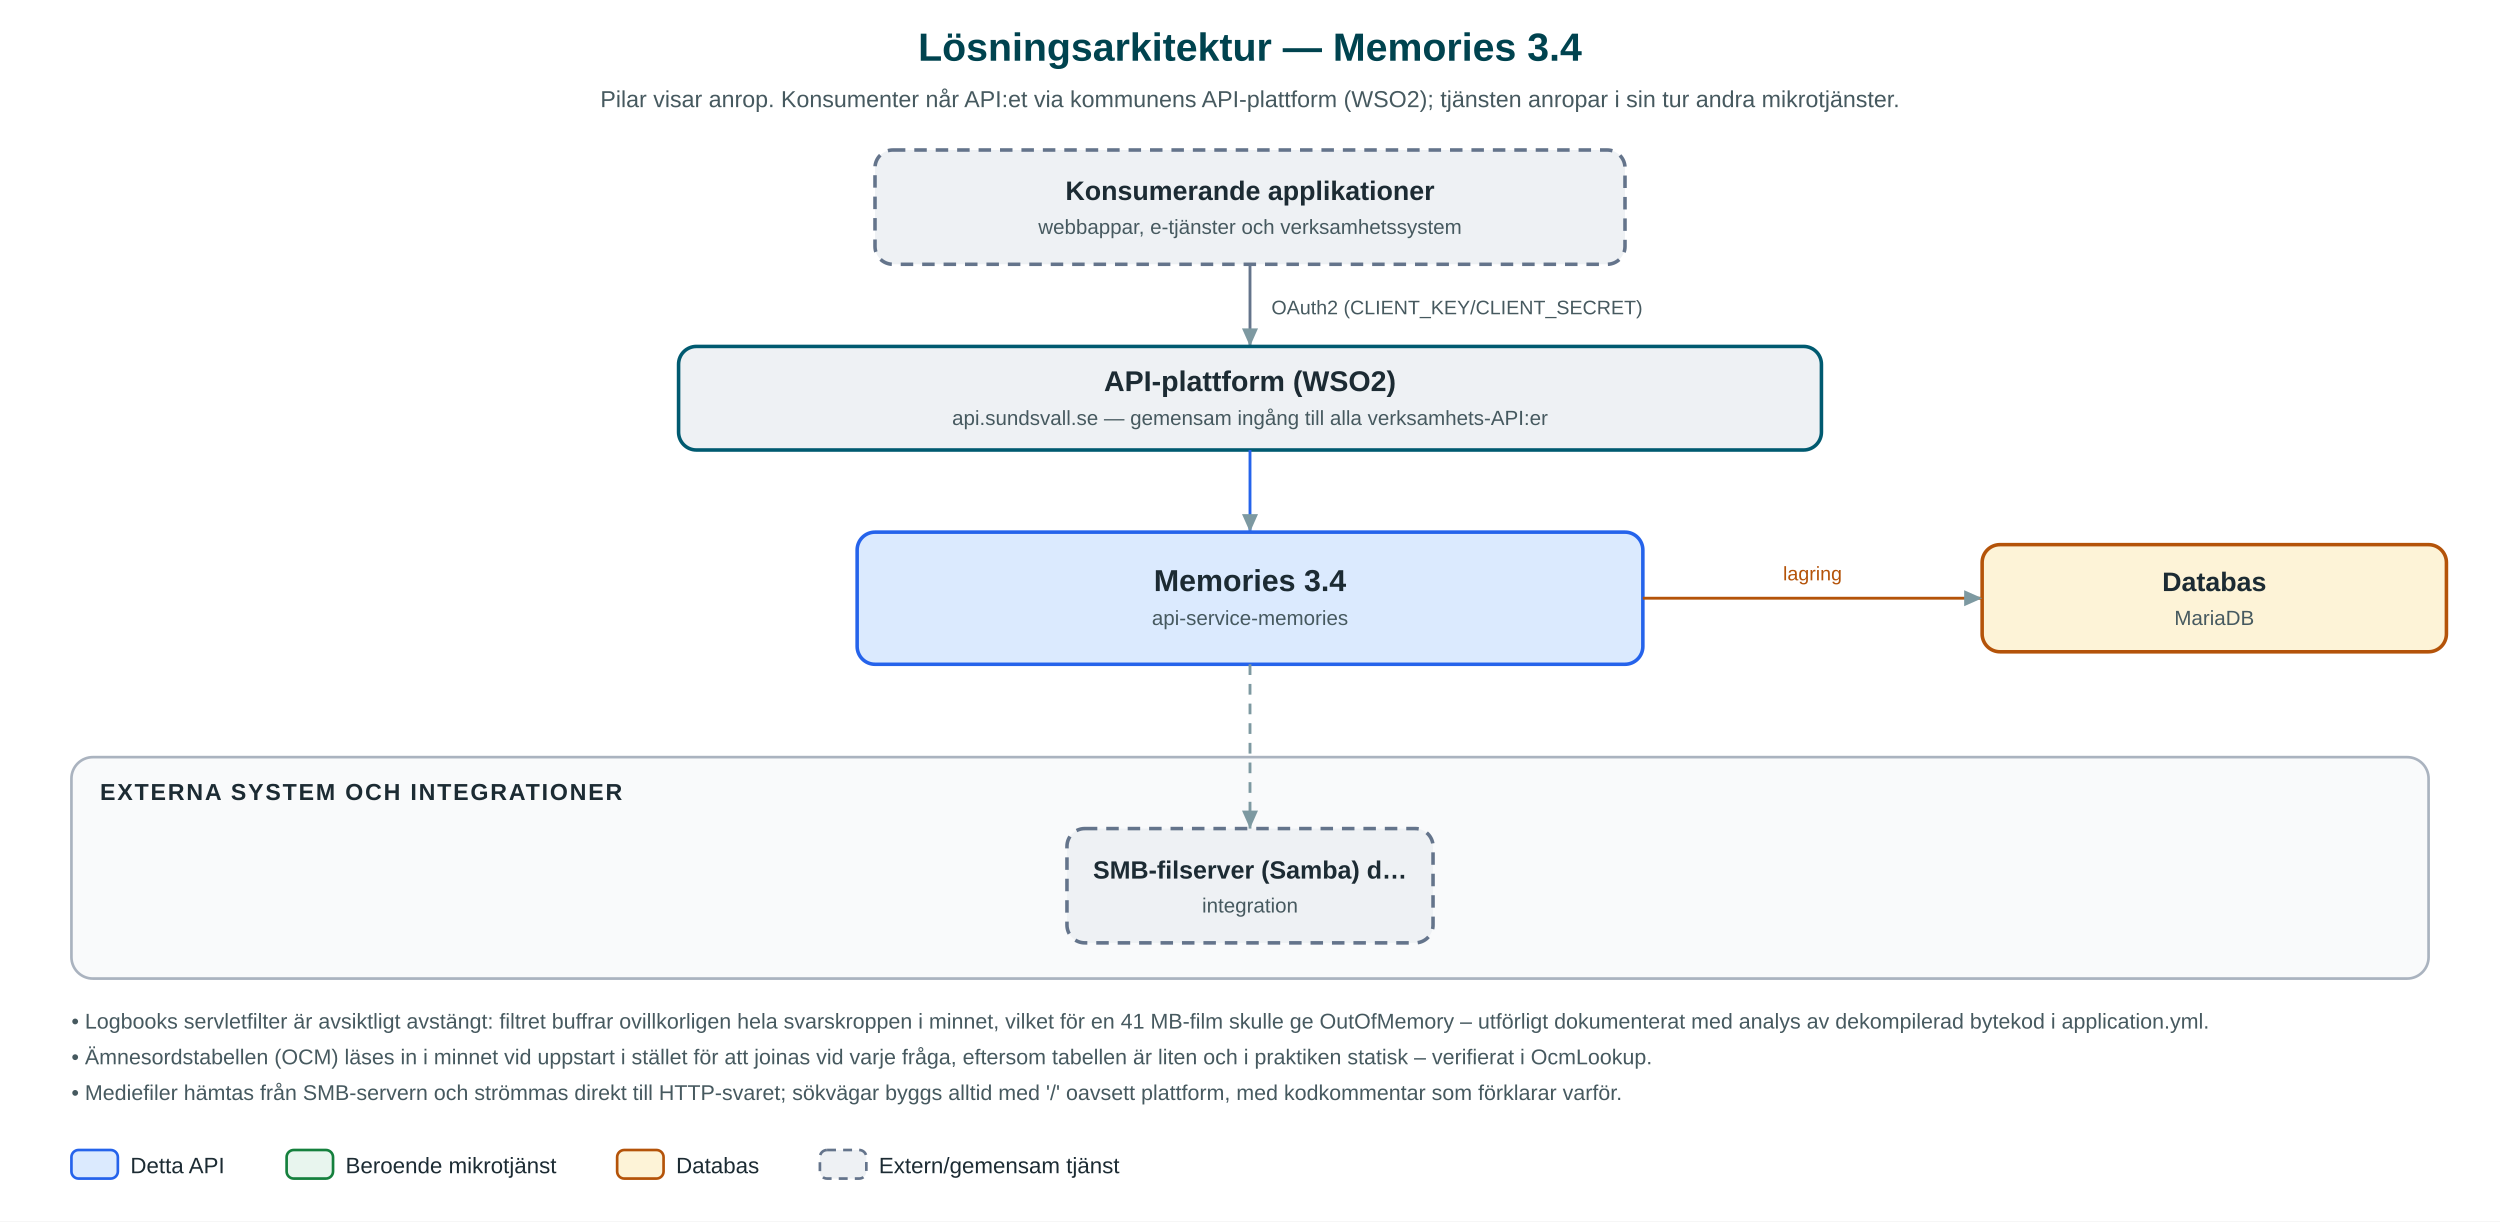
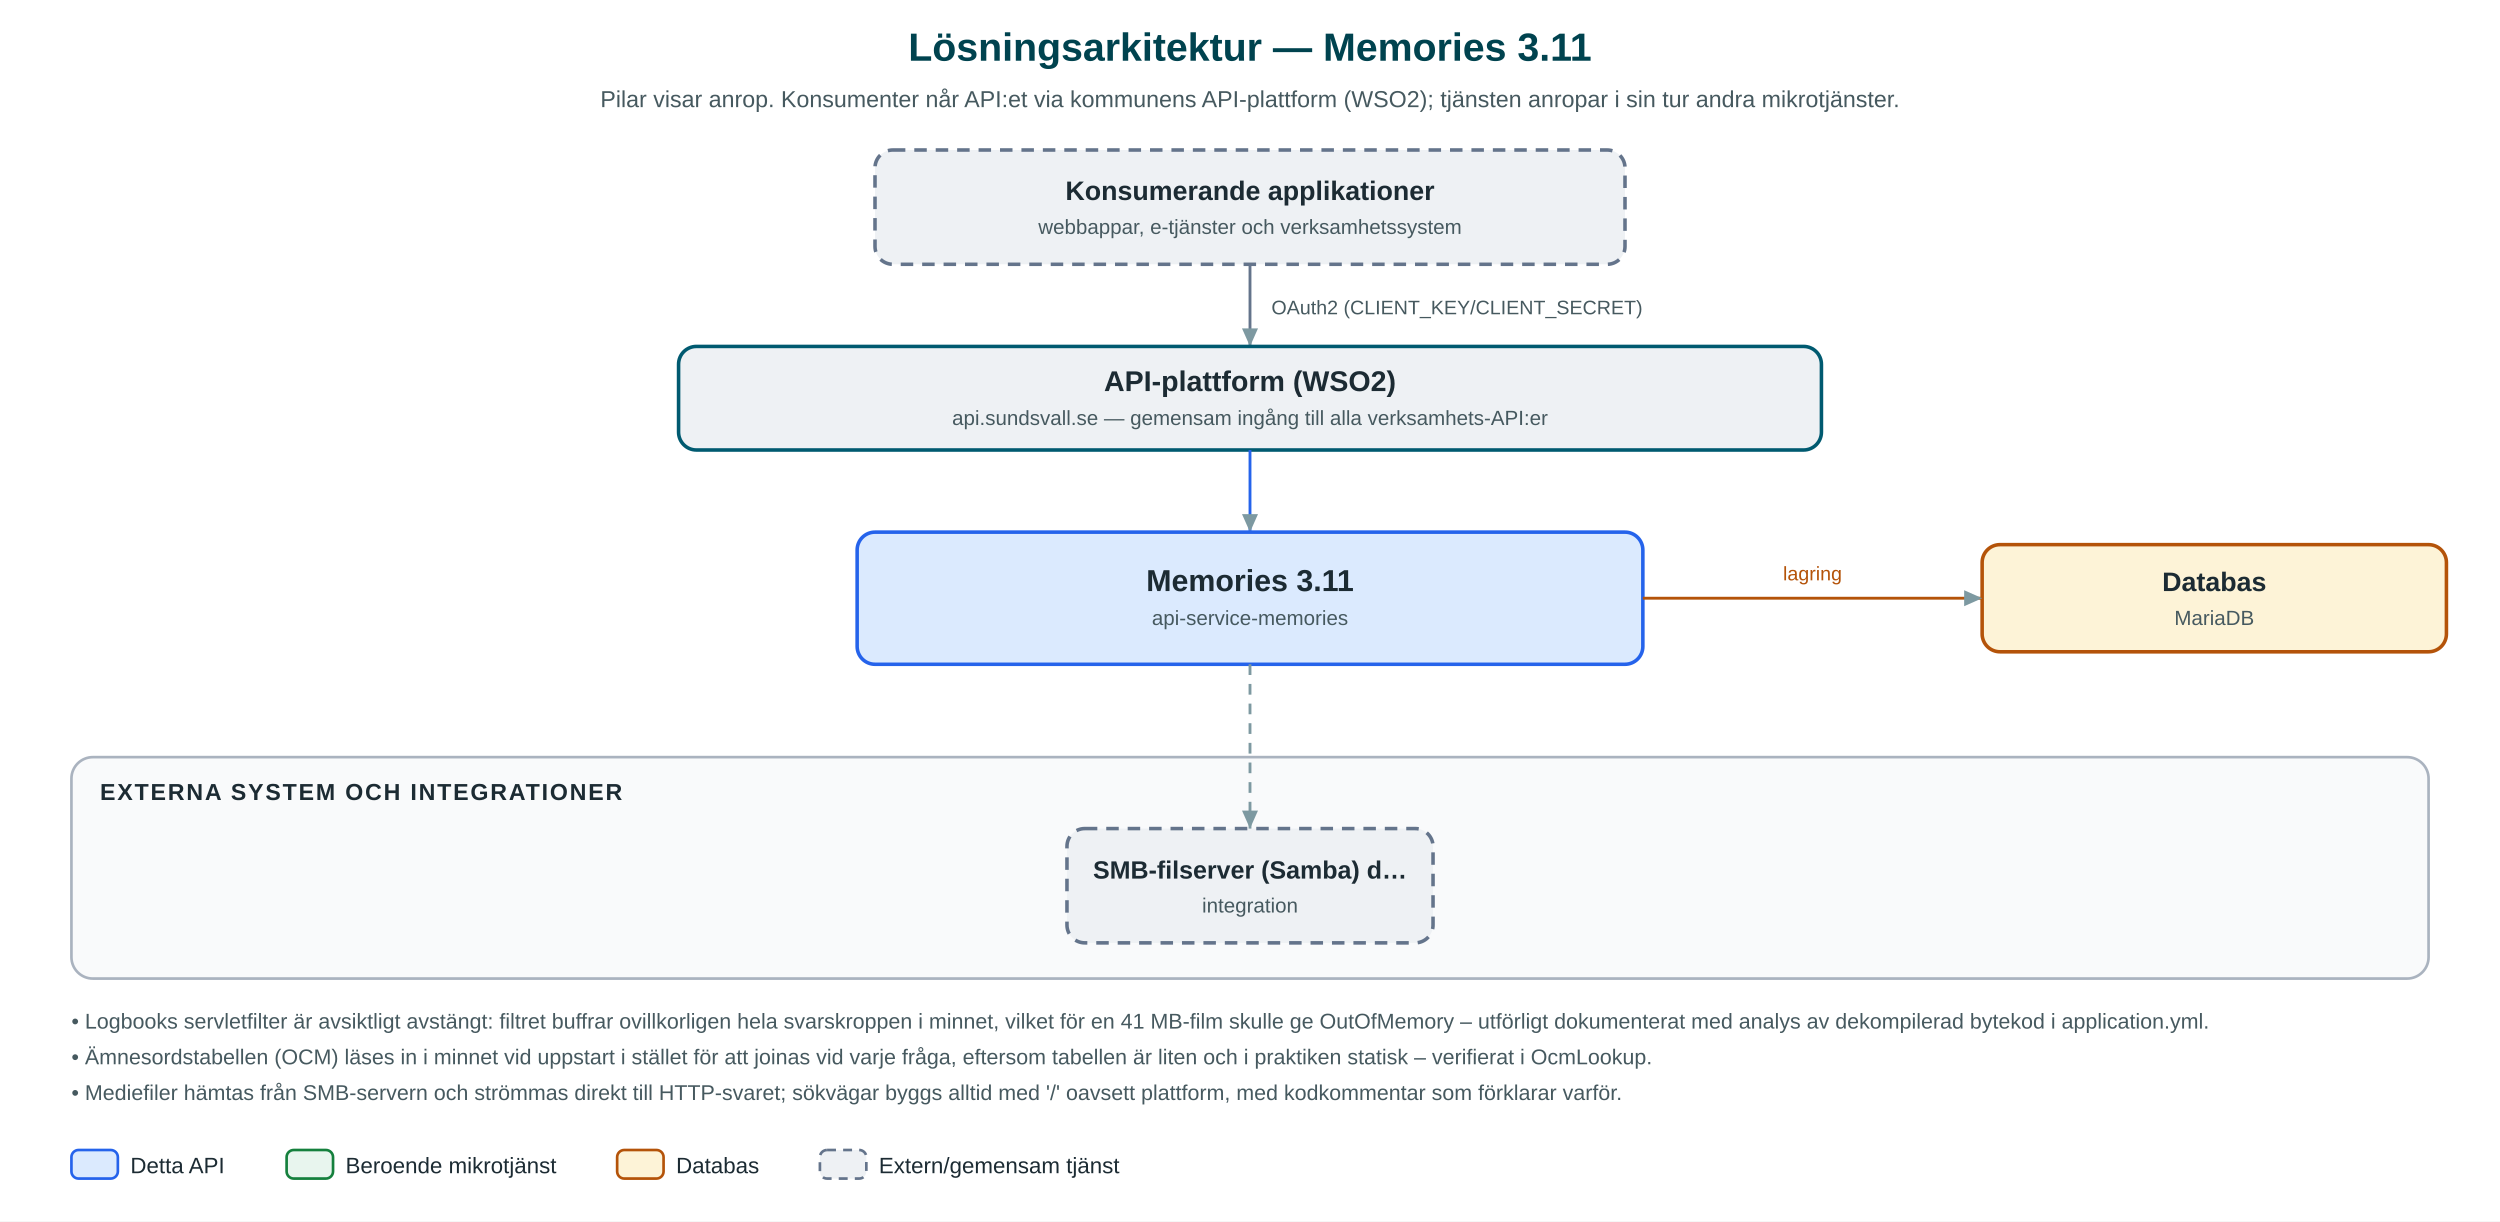
- <svg xmlns="http://www.w3.org/2000/svg" viewBox="0 0 1400 684" font-family="Segoe UI, Helvetica Neue, Arial, sans-serif" role="img" aria-label="Arkitekturdiagram för Memories 3.4">
+ <svg xmlns="http://www.w3.org/2000/svg" viewBox="0 0 1400 684" font-family="Segoe UI, Helvetica Neue, Arial, sans-serif" role="img" aria-label="Arkitekturdiagram för Memories 3.11">
  <defs>
    <marker id="arr" viewBox="0 0 10 10" refX="9" refY="5" markerWidth="7" markerHeight="7" orient="auto-start-reverse">
      <path d="M 0 1 L 9 5 L 0 9 z" fill="#7d99a1" />
    </marker>
  </defs>
  <rect width="1400" height="684" fill="#ffffff" />
-   <text x="700.0" y="34" text-anchor="middle" font-size="22" font-weight="bold" fill="#00434f">Lösningsarkitektur — Memories 3.4</text>
+   <text x="700.0" y="34" text-anchor="middle" font-size="22" font-weight="bold" fill="#00434f">Lösningsarkitektur — Memories 3.11</text>
  <text x="700.0" y="60" text-anchor="middle" font-size="13" fill="#46595f">Pilar visar anrop. Konsumenter når API:et via kommunens API-plattform (WSO2); tjänsten anropar i sin tur andra mikrotjänster.</text>
  <rect x="490.0" y="84" rx="10" width="420" height="64" fill="#eef1f4" stroke="#64748b" stroke-width="2" stroke-dasharray="7,5" />
  <text x="700.0" y="112.0" text-anchor="middle" font-size="15" font-weight="bold" fill="#1c2b33">Konsumerande applikationer</text>
  <text x="700.0" y="131.0" text-anchor="middle" font-size="11.5" fill="#46595f">webbappar, e-tjänster och verksamhetssystem</text>
  <path d="M 700.0 148 L 700.0 194" fill="none" stroke="#64748b" stroke-width="1.6" marker-end="url(#arr)" />
  <text x="712.0" y="176" font-size="11" fill="#46595f">OAuth2 (CLIENT_KEY/CLIENT_SECRET)</text>
  <rect x="380.0" y="194" rx="10" width="640" height="58" fill="#eef1f4" stroke="#005a70" stroke-width="2" />
  <text x="700.0" y="219.0" text-anchor="middle" font-size="16" font-weight="bold" fill="#1c2b33">API-plattform (WSO2)</text>
  <text x="700.0" y="238.0" text-anchor="middle" font-size="11.5" fill="#46595f">api.sundsvall.se — gemensam ingång till alla verksamhets-API:er</text>
  <path d="M 700.0 252 L 700.0 298" fill="none" stroke="#2563eb" stroke-width="1.6" marker-end="url(#arr)" />
  <rect x="480.0" y="298" rx="10" width="440" height="74" fill="#dbeafe" stroke="#2563eb" stroke-width="2" />
-   <text x="700.0" y="331.0" text-anchor="middle" font-size="17" font-weight="bold" fill="#1c2b33">Memories 3.4</text>
+   <text x="700.0" y="331.0" text-anchor="middle" font-size="17" font-weight="bold" fill="#1c2b33">Memories 3.11</text>
  <text x="700.0" y="350.0" text-anchor="middle" font-size="11.5" fill="#46595f">api-service-memories</text>
  <rect x="1110" y="305" rx="10" width="260" height="60" fill="#fdf3d7" stroke="#b45309" stroke-width="2" />
  <text x="1240.0" y="331.0" text-anchor="middle" font-size="15" font-weight="bold" fill="#1c2b33">Databas</text>
  <text x="1240.0" y="350.0" text-anchor="middle" font-size="11.5" fill="#46595f">MariaDB</text>
  <path d="M 920.0 335.0 L 1110 335.0" fill="none" stroke="#b45309" stroke-width="1.6" marker-end="url(#arr)" />
  <text x="1015.0" y="325.0" text-anchor="middle" font-size="11" fill="#b45309">lagring</text>
  <rect x="40" y="424" rx="12" width="1320" height="124" fill="#f4f5f7" stroke="#64748b" stroke-width="1.5" opacity="0.55" />
  <text x="56" y="448" font-size="13" font-weight="bold" letter-spacing="1" fill="#1c2b33">EXTERNA SYSTEM OCH INTEGRATIONER</text>
  <rect x="597.5" y="464" rx="10" width="205" height="64" fill="#eef1f4" stroke="#64748b" stroke-width="2" stroke-dasharray="7,5" />
  <text x="700.0" y="492.0" text-anchor="middle" font-size="14" font-weight="bold" fill="#1c2b33">SMB-filserver (Samba) d…</text>
  <text x="700.0" y="511.0" text-anchor="middle" font-size="11.5" fill="#46595f">integration</text>
  <path d="M 700.0 372 C 700.0 418.0, 700.0 418.0, 700.0 464" fill="none" stroke="#7d99a1" stroke-width="1.6" stroke-dasharray="6,5" marker-end="url(#arr)" />
  <text x="40" y="576" font-size="12" fill="#46595f">• Logbooks servletfilter är avsiktligt avstängt: filtret buffrar ovillkorligen hela svarskroppen i minnet, vilket för en 41 MB-film skulle ge OutOfMemory – utförligt dokumenterat med analys av dekompilerad bytekod i application.yml.</text>
  <text x="40" y="596" font-size="12" fill="#46595f">• Ämnesordstabellen (OCM) läses in i minnet vid uppstart i stället för att joinas vid varje fråga, eftersom tabellen är liten och i praktiken statisk – verifierat i OcmLookup.</text>
  <text x="40" y="616" font-size="12" fill="#46595f">• Mediefiler hämtas från SMB-servern och strömmas direkt till HTTP-svaret; sökvägar byggs alltid med '/' oavsett plattform, med kodkommentar som förklarar varför.</text>
  <rect x="40" y="644" width="26" height="16" rx="4" fill="#dbeafe" stroke="#2563eb" stroke-width="1.5" />
  <text x="73" y="657" font-size="12.5" fill="#1c2b33">Detta API</text>
  <rect x="160.5" y="644" width="26" height="16" rx="4" fill="#e8f5ee" stroke="#15803d" stroke-width="1.5" />
  <text x="193.5" y="657" font-size="12.5" fill="#1c2b33">Beroende mikrotjänst</text>
  <rect x="345.6" y="644" width="26" height="16" rx="4" fill="#fdf3d7" stroke="#b45309" stroke-width="1.5" />
  <text x="378.6" y="657" font-size="12.5" fill="#1c2b33">Databas</text>
  <rect x="459.15" y="644" width="26" height="16" rx="4" fill="#eef1f4" stroke="#64748b" stroke-width="1.5" stroke-dasharray="5,4" />
  <text x="492.15" y="657" font-size="12.5" fill="#1c2b33">Extern/gemensam tjänst</text>
</svg>
